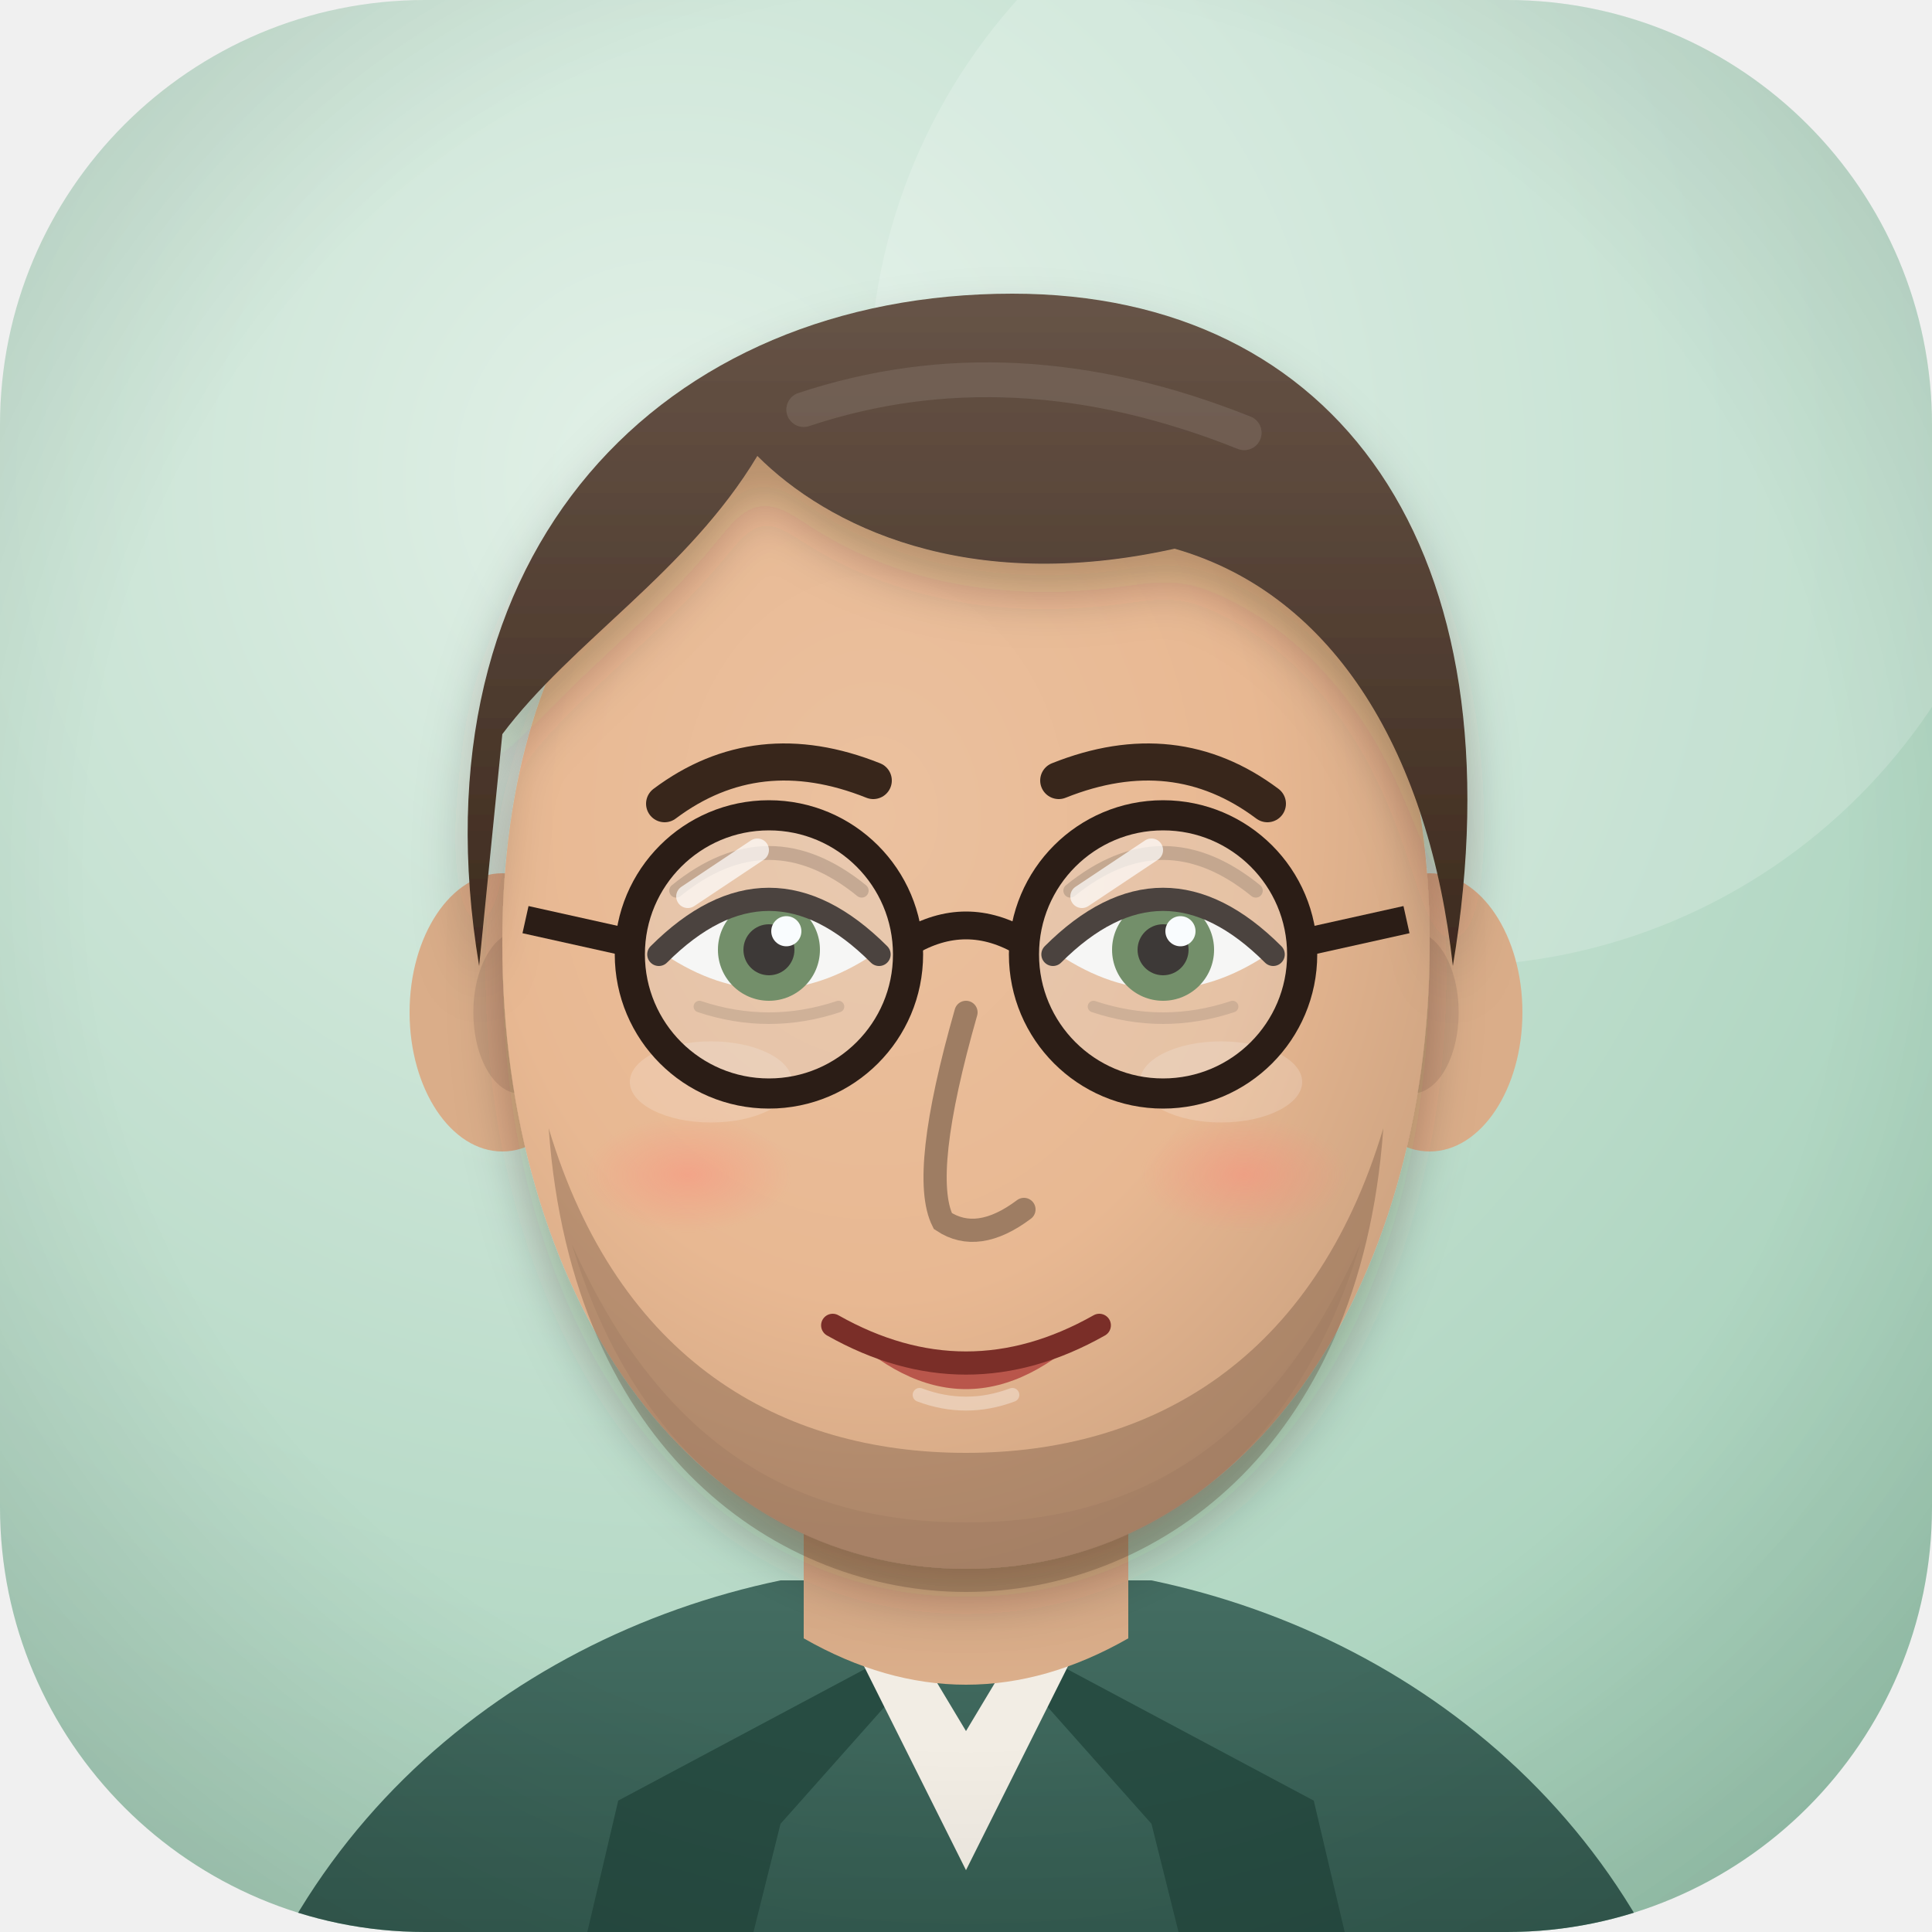
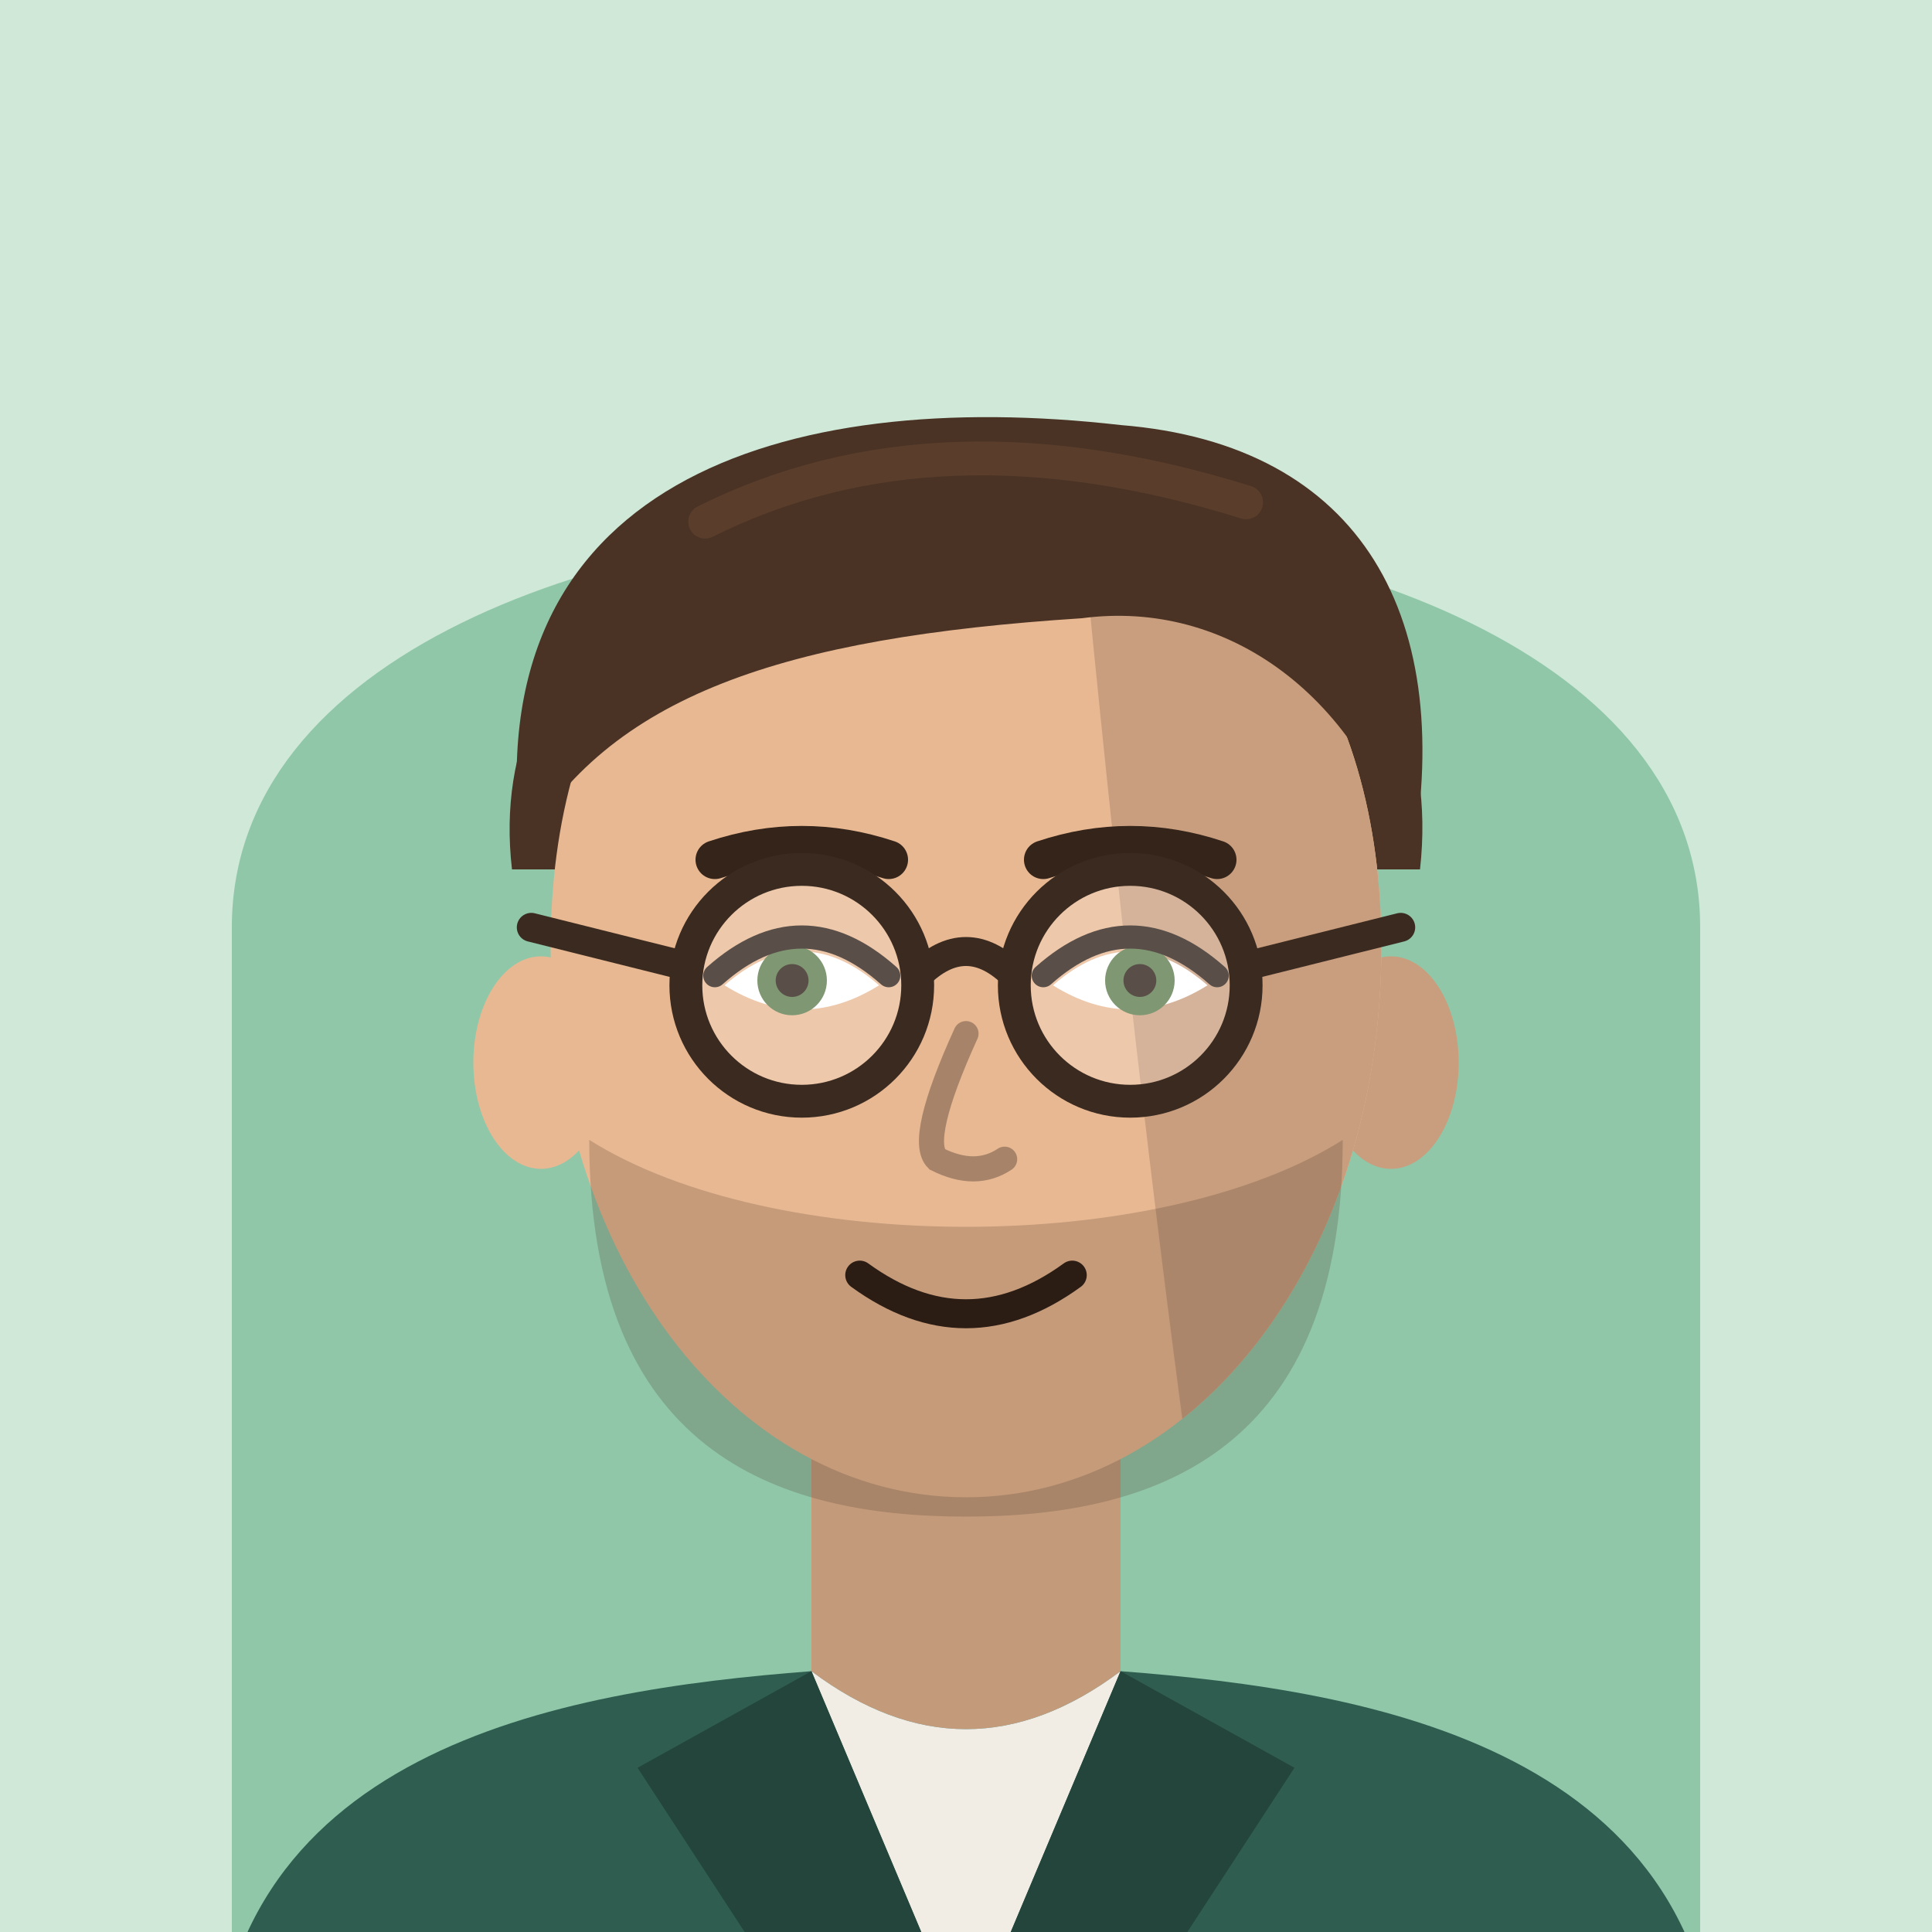
- <svg xmlns="http://www.w3.org/2000/svg" viewBox="0 0 200 200" width="200" height="200">
+ <svg xmlns="http://www.w3.org/2000/svg" viewBox="0 0 200 200">
  <defs>
-     <radialGradient id="p0bg" cx="0.35" cy="0.25" r="0.9">
-       <stop offset="0" stop-color="#e3f1e8" stop-opacity="1" />
-       <stop offset="1" stop-color="#9fcdb5" stop-opacity="1" />
-     </radialGradient>
-     <radialGradient id="p0sk" cx="0.4" cy="0.35" r="0.7">
-       <stop offset="0" stop-color="#ebc19f" stop-opacity="1" />
-       <stop offset="0.6" stop-color="#e8b892" stop-opacity="1" />
-       <stop offset="1" stop-color="#cca280" stop-opacity="1" />
-     </radialGradient>
-     <linearGradient id="p0nk" x1="0" y1="0" x2="0" y2="1">
-       <stop offset="0" stop-color="#be9778" stop-opacity="1" />
-       <stop offset="1" stop-color="#dcaf8b" stop-opacity="1" />
-     </linearGradient>
-     <linearGradient id="p0hr" x1="0" y1="0" x2="0" y2="1">
-       <stop offset="0" stop-color="#675447" stop-opacity="1" />
-       <stop offset="1" stop-color="#3d2a1e" stop-opacity="1" />
-     </linearGradient>
-     <linearGradient id="p0cl" x1="0" y1="0" x2="0" y2="1">
-       <stop offset="0" stop-color="#446d62" stop-opacity="1" />
-       <stop offset="1" stop-color="#284f44" stop-opacity="1" />
-     </linearGradient>
-     <radialGradient id="p0bl" cx="0.5" cy="0.5" r="0.5">
-       <stop offset="0" stop-color="#ff8b7a" stop-opacity="0.45" />
-       <stop offset="1" stop-color="#ff8b7a" stop-opacity="0" />
-     </radialGradient>
-     <radialGradient id="p0vg" cx="0.5" cy="0.45" r="0.75">
-       <stop offset="0.6" stop-color="#000" stop-opacity="0" />
-       <stop offset="1" stop-color="#000" stop-opacity="0.16" />
-     </radialGradient>
-     <clipPath id="p0cp">
-       <rect width="200" height="200" rx="44" />
+     <clipPath id="c549418048">
+       <path d="M100 40 C130 40 143 62 143 88 C143 120 124 145 100 145 C76 145 57 120 57 88 C57 62 70 40 100 40 Z" />
    </clipPath>
-     <filter id="p0rm" x="-20%" y="-20%" width="140%" height="140%">
-       <feDropShadow dx="0" dy="2.5" stdDeviation="2.2" flood-color="#2b1a10" flood-opacity="0.28" />
-     </filter>
+     <clipPath id="c549418048f">
+       <rect width="200" height="200" />
+     </clipPath>
  </defs>
-   <g clip-path="url(#p0cp)">
-     <rect width="200" height="200" fill="url(#p0bg)" />
-     <circle cx="150" cy="40" r="60" fill="#fff" opacity="0.18" />
-     <g transform="translate(100 112) scale(1.2) translate(-100 -104)">
-       <path d="M34 200 C38 170 60 152 84 147 L116 147 C140 152 162 170 166 200 Z" fill="url(#p0cl)" />
-       <path d="M100 150 L84 168 L76 200 L62 200 L70 166 Z" fill="#274c42" />
-       <path d="M100 150 L116 168 L124 200 L138 200 L130 166 Z" fill="#274c42" />
-       <path d="M90 152 L100 172 L110 152 L106 150 L100 160 L94 150 Z" fill="#f2ede4" />
-       <path d="M86 130 L86 152 Q100 160 114 152 L114 130 Z" fill="url(#p0nk)" />
-       <path d="M86 140 Q100 150 114 140 L114 134 Q100 144 86 134 Z" fill="#ae8a6e" opacity="0.35" />
-       <ellipse cx="60" cy="98" rx="8" ry="12" fill="#daad89" />
-       <ellipse cx="61.5" cy="98" rx="4" ry="7" fill="#ba9375" opacity="0.6" />
-       <ellipse cx="140" cy="98" rx="8" ry="12" fill="#daad89" />
-       <ellipse cx="138.5" cy="98" rx="4" ry="7" fill="#ba9375" opacity="0.6" />
-       <path d="M100 46 C126 46 140 64 140 92 C140 122 124 146 100 146 C76 146 60 122 60 92 C60 64 74 46 100 46 Z" fill="url(#p0sk)" filter="url(#p0rm)" />
-       <path d="M66 118 C72 138 86 146 100 146 C114 146 128 138 134 118 C126 136 114 142 100 142 C86 142 74 136 66 118 Z" fill="#ba9375" opacity="0.35" />
-       <ellipse cx="78" cy="104" rx="7" ry="3.5" fill="#fff" opacity="0.18" />
-       <ellipse cx="122" cy="104" rx="7" ry="3.5" fill="#fff" opacity="0.18" />
-       <ellipse cx="76" cy="112" rx="9" ry="5" fill="url(#p0bl)" />
-       <ellipse cx="124" cy="112" rx="9" ry="5" fill="url(#p0bl)" />
-       <path d="M74 80 Q82 74 92 78" stroke="#38261b" stroke-width="3.2" fill="none" stroke-linecap="round" />
-       <path d="M126 80 Q118 74 108 78" stroke="#38261b" stroke-width="3.2" fill="none" stroke-linecap="round" />
-       <path d="M74 93 Q83 84 92 93 Q83 99 74 93 Z" fill="#fbf8f4" />
-       <circle cx="83" cy="92.6" r="4.4" fill="#5b7a4a" />
-       <circle cx="83" cy="92.6" r="2.2" fill="#1a110c" />
-       <circle cx="84.5" cy="91" r="1.3" fill="#fff" />
-       <path d="M73.5 93 Q83 83.5 92.5 93" stroke="#2b1d16" stroke-width="2" fill="none" stroke-linecap="round" />
-       <path d="M75 87.5 Q83 81 91 87.5" stroke="#a28166" stroke-width="1.2" fill="none" opacity="0.6" stroke-linecap="round" />
-       <path d="M77 97.5 Q83 99.5 89 97.5" stroke="#ae8a6e" stroke-width="1" fill="none" opacity="0.5" stroke-linecap="round" />
-       <path d="M108 93 Q117 84 126 93 Q117 99 108 93 Z" fill="#fbf8f4" />
-       <circle cx="117" cy="92.6" r="4.4" fill="#5b7a4a" />
-       <circle cx="117" cy="92.6" r="2.2" fill="#1a110c" />
-       <circle cx="118.5" cy="91" r="1.3" fill="#fff" />
-       <path d="M107.5 93 Q117 83.5 126.5 93" stroke="#2b1d16" stroke-width="2" fill="none" stroke-linecap="round" />
-       <path d="M109 87.5 Q117 81 125 87.5" stroke="#a28166" stroke-width="1.2" fill="none" opacity="0.6" stroke-linecap="round" />
-       <path d="M111 97.5 Q117 99.5 123 97.5" stroke="#ae8a6e" stroke-width="1" fill="none" opacity="0.5" stroke-linecap="round" />
-       <path d="M100 98 Q96 112 98 116 Q101 118 105 115" stroke="#9e7d63" stroke-width="2" fill="none" stroke-linecap="round" />
-       <path d="M64 108 C66 136 84 148 100 148 C116 148 134 136 136 108 C130 128 116 136 100 136 C84 136 70 128 64 108 Z" fill="#4a3324" opacity="0.28" />
-       <path d="M89 125 Q100 131 111 125 Q100 136 89 125 Z" fill="#b9564b" />
-       <path d="M88.5 125 Q100 131.5 111.5 125" stroke="#7a2e28" stroke-width="2" fill="none" stroke-linecap="round" />
-       <path d="M96 131 Q100 132.5 104 131" stroke="#fff" stroke-width="1.2" fill="none" opacity="0.35" stroke-linecap="round" />
-       <g filter="url(#p0rm)">
-         <path d="M58 94 C52 58 74 36 104 36 C132 36 148 58 142 94 C140 76 132 62 118 58 C100 62 88 56 82 50 C76 60 66 66 60 74 Z" fill="url(#p0hr)" />
-         <path d="M86 46 Q104 40 124 48" stroke="#7d6c61" stroke-width="3" fill="none" stroke-linecap="round" opacity="0.55" />
+   <g clip-path="url(#c549418048f)">
+     <rect width="200" height="200" fill="#cfe8d8" />
+     <path d="M24 210 L24 96 C24 40 176 40 176 96 L176 210 Z" fill="#8fc7a8" />
+     <g transform="translate(0 10)">
+       <path d="M84 129 L84 167 Q100 179 116 167 L116 129 Z" fill="#c39b7b" />
+       <path d="M22 208 C22 171 58 165 84 163 Q100 175 116 163 C142 165 178 171 178 208 Z" fill="#2f5d50" />
+       <path d="M84 163 L100 201 L116 163 Q100 175 84 163 Z" fill="#f2ede4" />
+       <path d="M84 163 L66 173 L96 219 L100 201 Z" fill="#23453b" />
+       <path d="M116 163 L134 173 L104 219 L100 201 Z" fill="#23453b" />
+       <g transform="rotate(0 100 145)">
+         <path d="M53 80 C47 28 153 26 147 80 Z" fill="#4a3324" />
+         <ellipse cx="56" cy="100" rx="7" ry="11" fill="#e8b892" />
+         <ellipse cx="144" cy="100" rx="7" ry="11" fill="#c89e7e" />
+         <path d="M100 40 C130 40 143 62 143 88 C143 120 124 145 100 145 C76 145 57 120 57 88 C57 62 70 40 100 40 Z" fill="#e8b892" />
+         <g clip-path="url(#c549418048)">
+           <path d="M108 0 L200 0 L200 200 L132 200 Q118 120 108 0 Z" fill="#c89e7e" />
+         </g>
+         <path d="M61 108 C61 140 80 147 100 147 C120 147 139 140 139 108 C120 120 80 120 61 108 Z" fill="#4a3324" opacity="0.22" />
+         <path d="M54 78 C49 40 81 30 116 34 C141 36 151 54 146 80 C141 62 127 52 112 54 C81 56 63 62 54 78 Z" fill="#4a3324" />
+         <path d="M73 44 Q97 32 129 42" fill="none" stroke="#644531" stroke-width="3.5" opacity="0.6" stroke-linecap="round" />
+         <path d="M92 79 Q83 76 74 79" fill="none" stroke="#342419" stroke-width="4" stroke-linecap="round" />
+         <path d="M108 79 Q117 76 126 79" fill="none" stroke="#342419" stroke-width="4" stroke-linecap="round" />
+         <path d="M75 92 Q83 85 91 92 Q83 97 75 92 Z" fill="#fff" />
+         <circle cx="82" cy="91.5" r="3.6" fill="#5b7a4a" />
+         <circle cx="82" cy="91.5" r="1.7" fill="#2b1c14" />
+         <path d="M74 91 Q83 83 92 91" fill="none" stroke="#2b1c14" stroke-width="2.4" stroke-linecap="round" />
+         <path d="M109 92 Q117 85 125 92 Q117 97 109 92 Z" fill="#fff" />
+         <circle cx="118" cy="91.5" r="3.6" fill="#5b7a4a" />
+         <circle cx="118" cy="91.5" r="1.7" fill="#2b1c14" />
+         <path d="M108 91 Q117 83 126 91" fill="none" stroke="#2b1c14" stroke-width="2.4" stroke-linecap="round" />
+         <path d="M100 97 Q95 108 97 110 Q101 112 104 110" fill="none" stroke="#a78469" stroke-width="2.6" stroke-linecap="round" />
+         <path d="M89 122 Q100 130 111 122" fill="none" stroke="#2b1c14" stroke-width="3" stroke-linecap="round" />
+         <circle cx="83" cy="92" r="12" fill="rgba(255,255,255,0.22)" stroke="#3a2a20" stroke-width="3.4" />
+         <circle cx="117" cy="92" r="12" fill="rgba(255,255,255,0.22)" stroke="#3a2a20" stroke-width="3.4" />
+         <path d="M95 91 Q100 86 105 91" fill="none" stroke="#3a2a20" stroke-width="3" />
+         <path d="M71 90 L55 86 M129 90 L145 86" stroke="#3a2a20" stroke-width="3" stroke-linecap="round" />
      </g>
-       <circle cx="83" cy="93" r="12" fill="#dfeffa" fill-opacity="0.18" stroke="#2b1d16" stroke-width="2.6" />
-       <circle cx="117" cy="93" r="12" fill="#dfeffa" fill-opacity="0.18" stroke="#2b1d16" stroke-width="2.6" />
-       <path d="M95 92 Q100 89 105 92" stroke="#2b1d16" stroke-width="2.4" fill="none" />
-       <path d="M71 92 L62 90 M129 92 L138 90" stroke="#2b1d16" stroke-width="2.4" />
-       <path d="M76 88 L82 84 M110 88 L116 84" stroke="#fff" stroke-width="2" stroke-linecap="round" opacity="0.7" />
    </g>
-     <rect width="200" height="200" fill="url(#p0vg)" />
  </g>
</svg>
